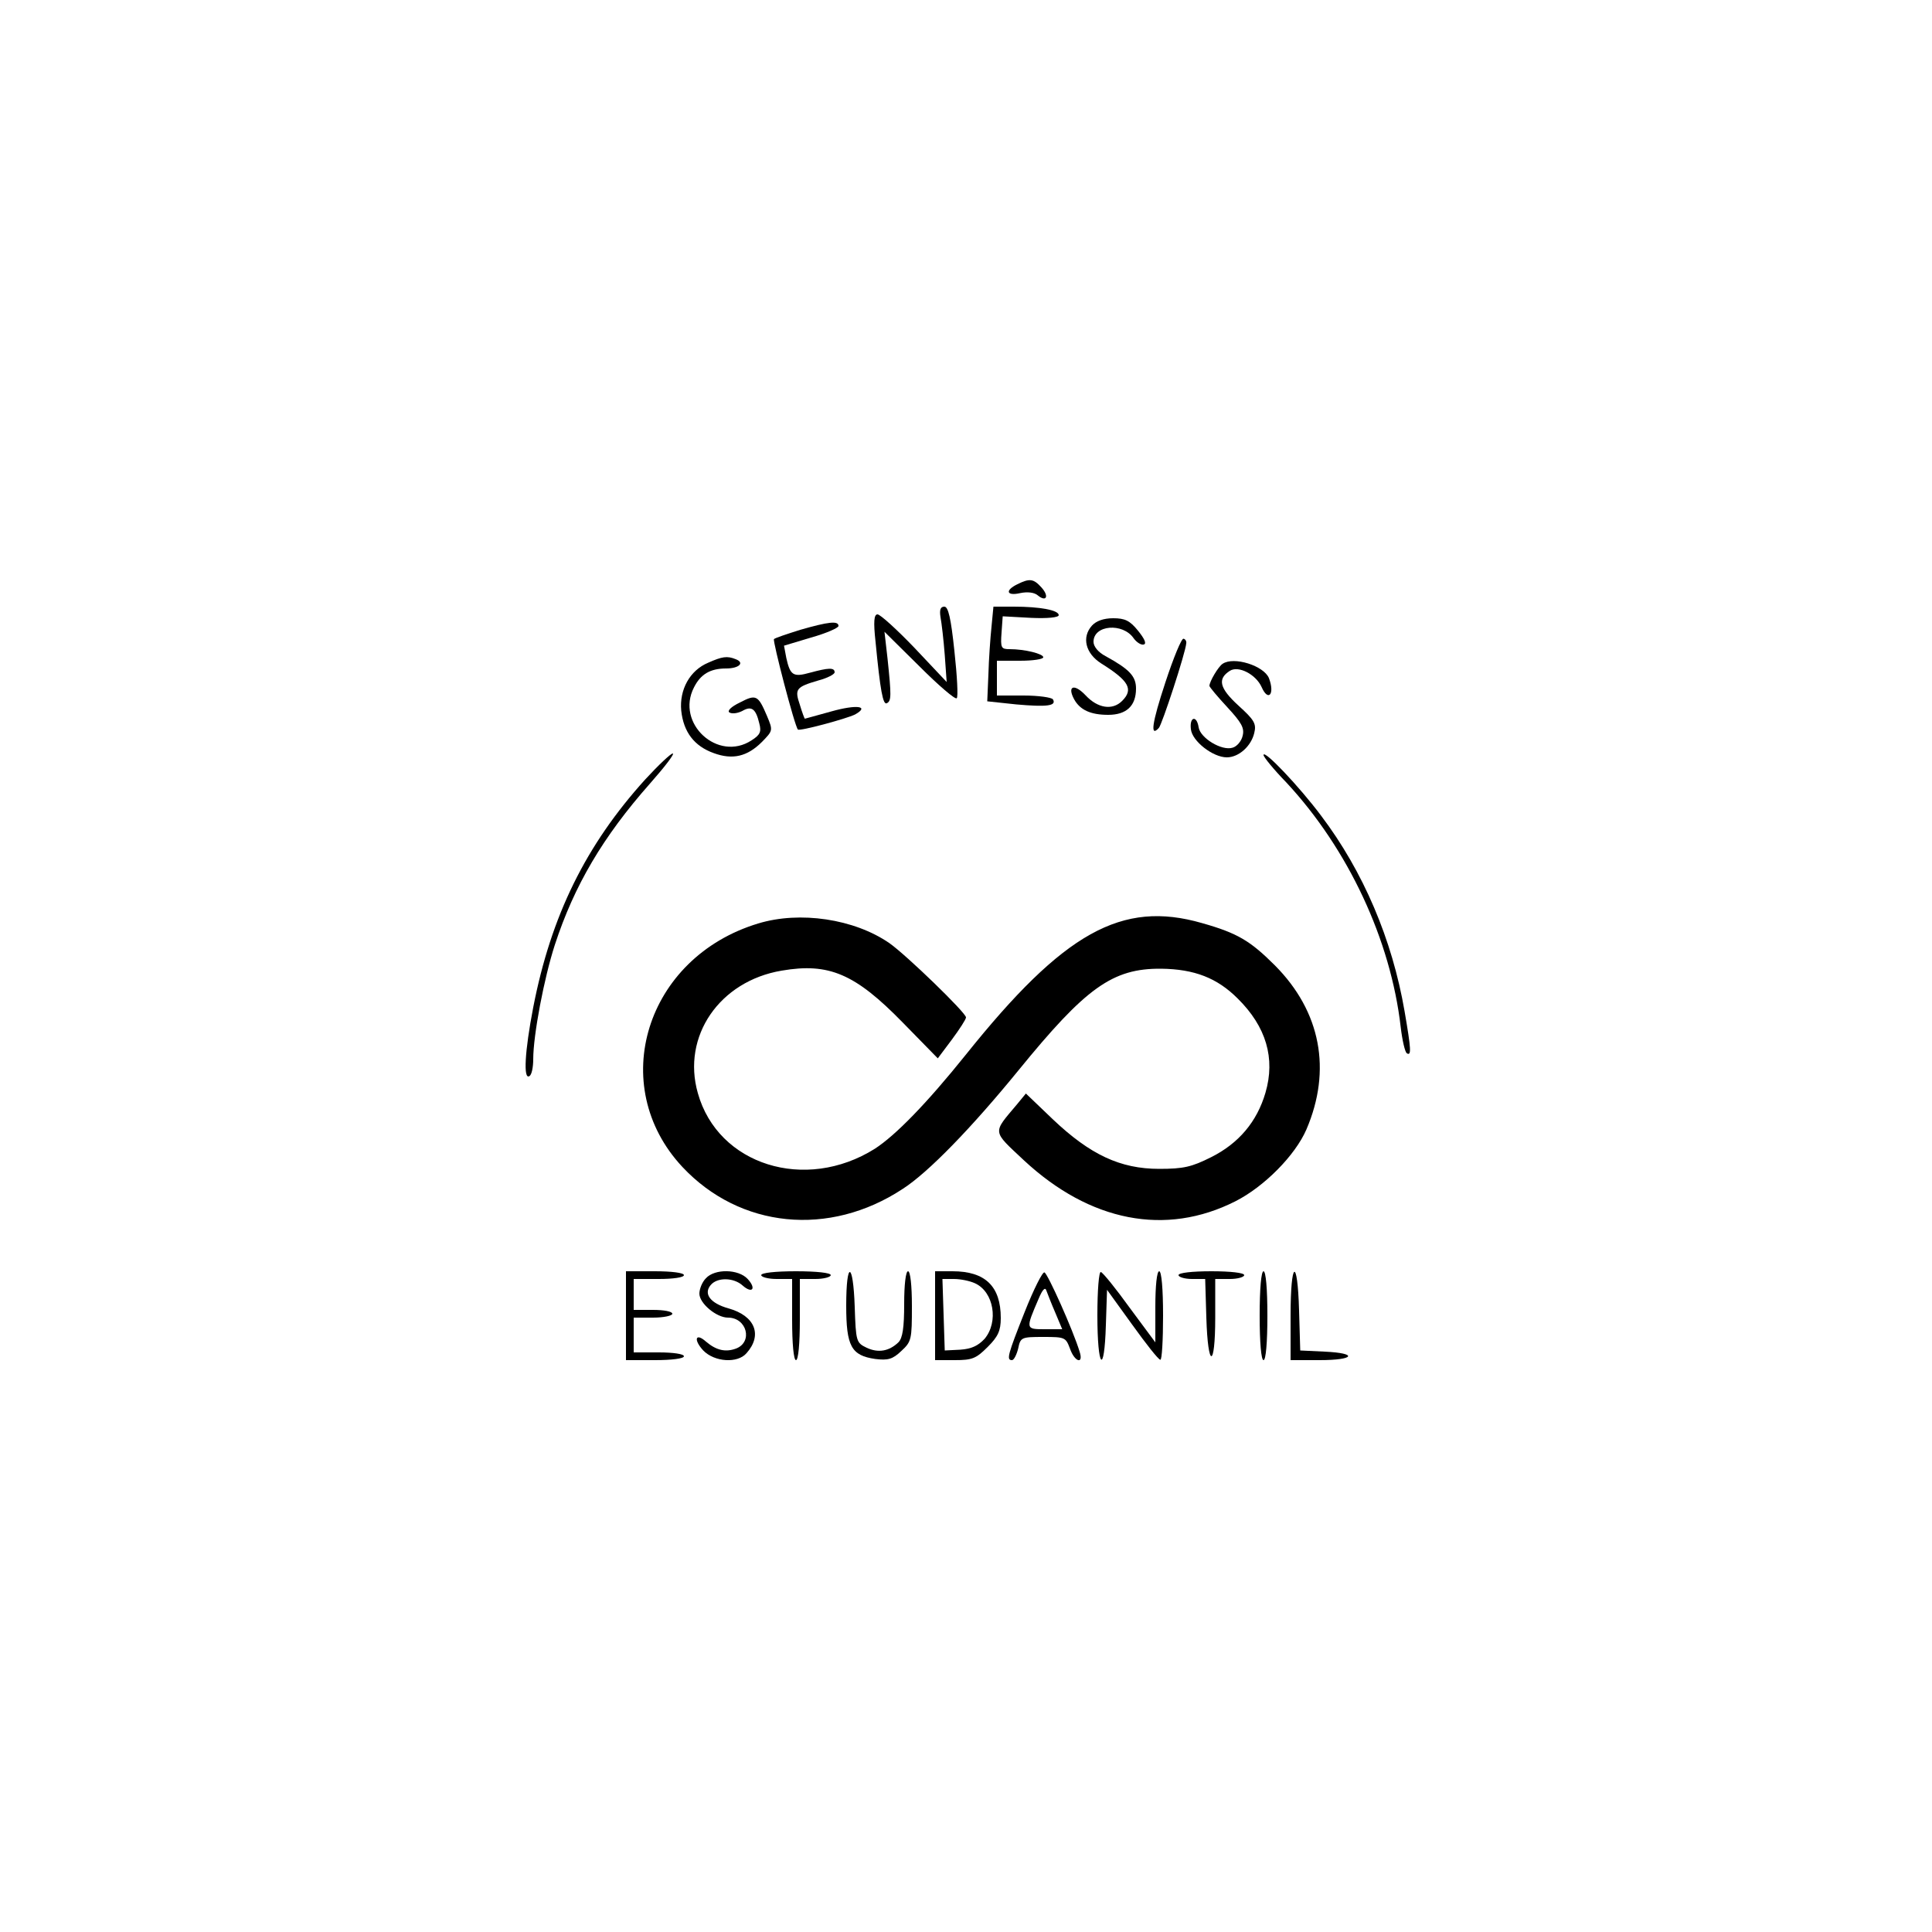
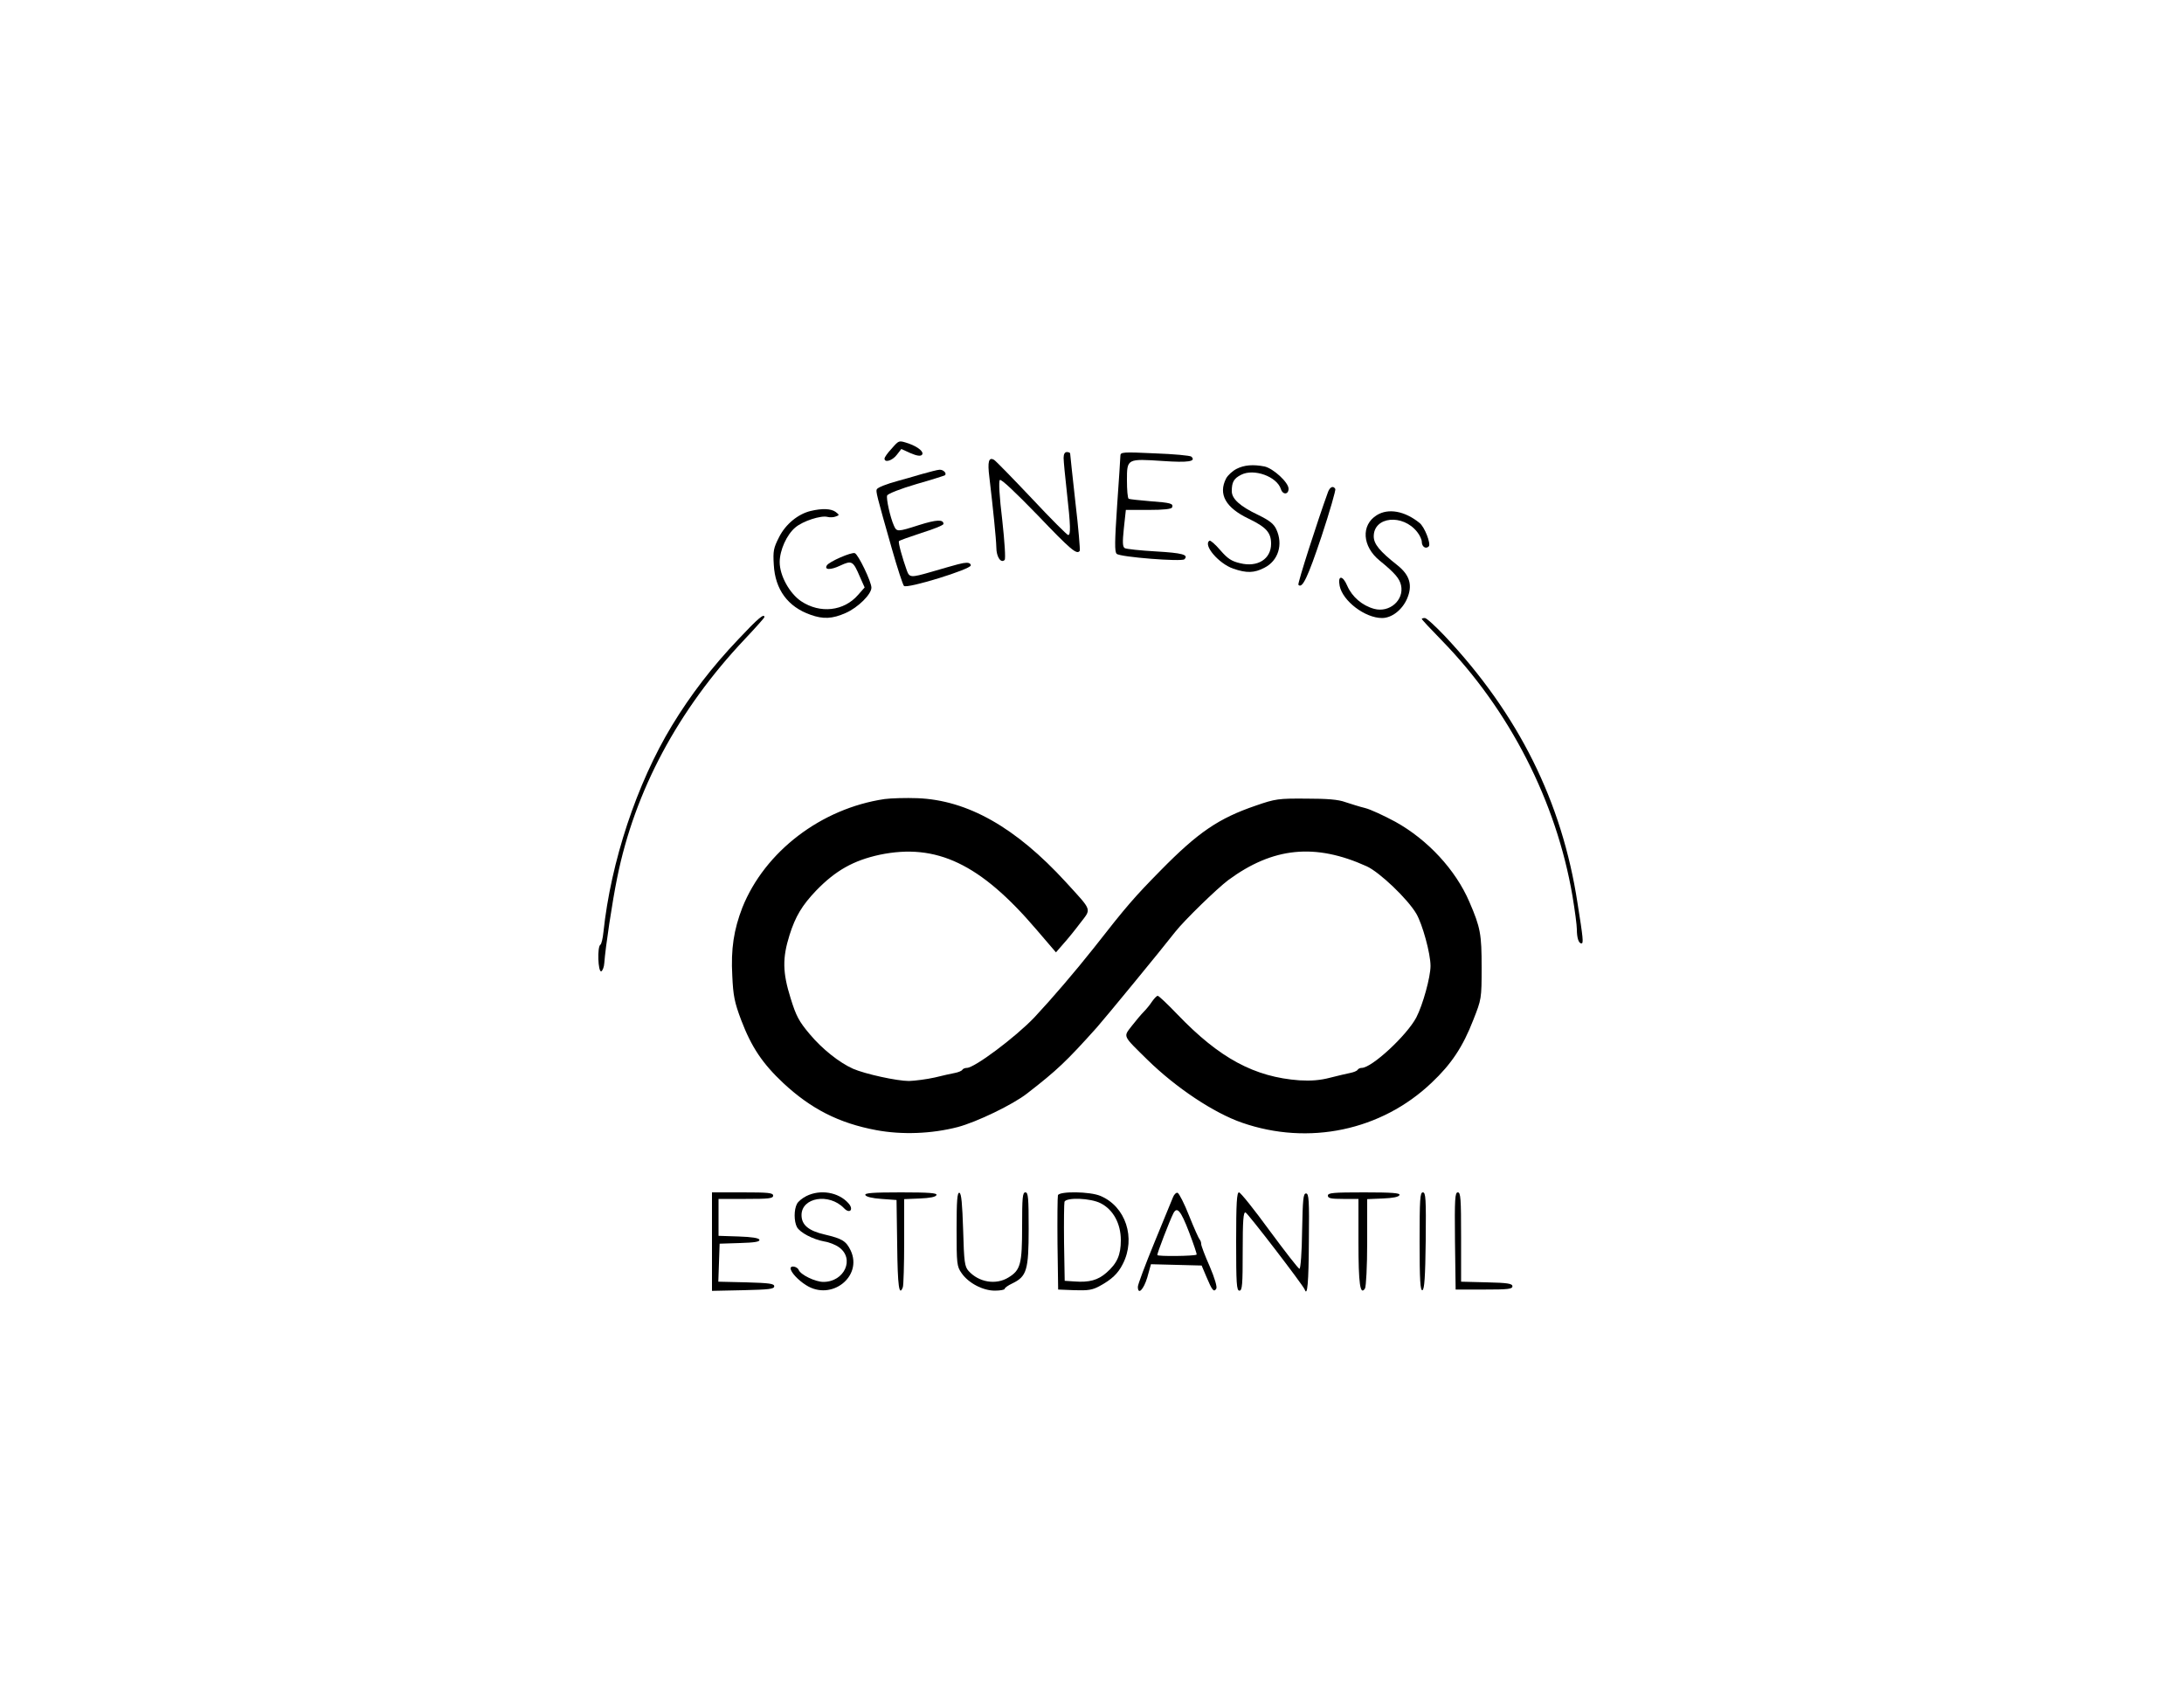
- <svg xmlns="http://www.w3.org/2000/svg" version="1.0" width="500pt" height="500pt" viewBox="0 0 500 500" preserveAspectRatio="xMidYMid meet">
-   <g transform="translate(0,500) scale(0.1,-0.1)" fill="#000000" stroke="none">
-     <path d="M2633 3488 c-33 -16 -28 -31 7 -23 19 4 37 2 46 -6 22 -18 30 -2 9 21 -20 22 -30 24 -62 8z" />
-     <path d="M2434 3403 c3 -16 8 -59 11 -98 l5 -70 -83 88 c-46 48 -89 87 -96 87 -9 0 -11 -18 -5 -72 12 -124 19 -163 29 -158 12 6 12 19 2 115 l-8 70 90 -89 c50 -50 93 -87 97 -83 4 3 1 58 -6 122 -9 86 -16 115 -26 115 -10 0 -13 -8 -10 -27z" />
-     <path d="M2566 3378 c-3 -29 -7 -84 -8 -123 l-3 -70 75 -8 c79 -7 105 -4 95 13 -3 5 -37 10 -76 10 l-69 0 0 45 0 45 60 0 c33 0 60 4 60 9 0 9 -48 21 -87 21 -22 0 -24 3 -21 43 l3 42 73 -4 c43 -2 72 1 72 7 0 13 -49 22 -116 22 l-53 0 -5 -52z" />
-     <path d="M2826 3381 c-27 -30 -17 -72 24 -98 72 -45 84 -67 54 -97 -25 -25 -63 -19 -94 14 -30 32 -49 25 -30 -10 15 -27 42 -40 88 -40 47 0 72 23 72 68 0 32 -17 50 -79 84 -19 10 -31 25 -31 37 0 44 76 50 104 9 8 -11 20 -18 26 -16 8 2 2 15 -15 36 -21 26 -34 32 -64 32 -25 0 -44 -7 -55 -19z" />
-     <path d="M2071 3370 c-35 -11 -65 -21 -68 -24 -4 -4 54 -227 62 -234 4 -5 126 28 148 39 39 22 3 26 -61 8 -37 -10 -68 -19 -69 -19 -1 0 -7 16 -13 36 -14 41 -10 46 48 63 23 6 42 16 42 21 0 13 -16 12 -64 -1 -43 -12 -51 -7 -61 38 l-6 32 70 21 c39 11 71 25 71 30 0 14 -26 11 -99 -10z" />
-     <path d="M3016 3234 c-35 -106 -40 -143 -17 -118 8 8 69 194 71 219 1 5 -2 11 -7 12 -5 2 -26 -49 -47 -113z" />
-     <path d="M1833 3285 c-48 -20 -75 -70 -70 -124 6 -56 34 -92 84 -110 49 -18 87 -9 125 29 28 29 29 29 13 67 -23 54 -28 57 -70 35 -23 -11 -34 -22 -27 -26 7 -4 21 -2 33 4 24 14 35 6 44 -32 6 -22 2 -30 -20 -44 -87 -57 -197 44 -149 137 17 34 42 49 83 49 34 0 49 15 25 24 -22 9 -35 7 -71 -9z" />
-     <path d="M3164 3282 c-11 -7 -34 -46 -34 -57 0 -3 21 -28 46 -55 37 -40 45 -54 40 -74 -3 -14 -15 -28 -26 -31 -28 -9 -84 25 -88 53 -5 32 -24 27 -20 -5 3 -31 57 -73 93 -73 31 0 63 29 71 63 6 24 0 34 -41 71 -49 45 -55 69 -22 90 22 14 67 -9 82 -42 17 -39 35 -19 19 23 -13 32 -91 57 -120 37z" />
-     <path d="M1670 2983 c-154 -170 -244 -353 -290 -590 -22 -114 -26 -188 -10 -178 6 3 10 23 10 44 0 62 28 210 56 296 50 153 124 279 246 417 38 43 65 78 59 78 -5 0 -37 -30 -71 -67z" />
-     <path d="M3270 3046 c0 -5 26 -37 59 -71 160 -172 270 -407 296 -633 4 -34 11 -65 16 -68 12 -7 11 10 -6 109 -32 186 -107 362 -216 506 -56 75 -149 173 -149 157z" />
-     <path d="M1962 2610 c-291 -88 -393 -419 -196 -630 149 -159 380 -182 570 -57 67 43 179 159 299 306 175 215 244 265 370 264 86 -1 145 -24 198 -77 74 -73 98 -155 72 -244 -22 -75 -69 -131 -141 -167 -50 -25 -71 -30 -134 -30 -101 0 -179 37 -275 128 l-70 67 -23 -28 c-64 -76 -65 -67 18 -145 171 -159 367 -197 547 -106 75 38 155 119 184 186 66 154 37 305 -81 424 -64 64 -97 84 -189 110 -208 60 -358 -24 -611 -340 -102 -127 -182 -209 -236 -244 -180 -113 -406 -42 -458 144 -42 147 56 290 217 317 122 21 190 -8 313 -134 l91 -93 36 48 c20 27 37 53 37 58 0 12 -154 161 -198 192 -91 63 -232 84 -340 51z" />
-     <path d="M1620 1595 l0 -115 75 0 c43 0 75 4 75 10 0 6 -28 10 -65 10 l-65 0 0 45 0 45 50 0 c28 0 50 5 50 10 0 6 -22 10 -50 10 l-50 0 0 40 0 40 65 0 c37 0 65 4 65 10 0 6 -32 10 -75 10 l-75 0 0 -115z" />
-     <path d="M1827 1692 c-10 -10 -17 -28 -17 -40 0 -25 44 -62 74 -62 49 0 65 -63 21 -80 -27 -10 -51 -5 -78 18 -27 24 -33 5 -7 -23 29 -30 89 -34 112 -7 42 47 22 97 -47 116 -46 13 -65 37 -46 60 17 21 60 20 83 -1 25 -22 36 -8 13 17 -24 26 -85 27 -108 2z" />
-     <path d="M1970 1700 c0 -5 18 -10 40 -10 l40 0 0 -105 c0 -63 4 -105 10 -105 6 0 10 42 10 105 l0 105 40 0 c22 0 40 5 40 10 0 6 -37 10 -90 10 -53 0 -90 -4 -90 -10z" />
-     <path d="M2190 1621 c0 -105 13 -129 75 -138 33 -4 45 -1 68 21 26 24 27 30 27 116 0 53 -4 90 -10 90 -6 0 -10 -35 -10 -84 0 -62 -4 -89 -15 -100 -24 -23 -52 -28 -82 -14 -27 13 -28 16 -31 106 -4 118 -22 121 -22 3z" />
-     <path d="M2420 1595 l0 -115 51 0 c45 0 55 4 85 34 27 27 34 42 34 75 0 82 -40 121 -125 121 l-45 0 0 -115z m103 84 c49 -22 62 -100 25 -144 -17 -18 -34 -26 -63 -28 l-40 -2 -3 93 -3 92 30 0 c17 0 41 -5 54 -11z" />
-     <path d="M2652 1605 c-44 -111 -48 -125 -33 -125 5 0 12 14 16 30 6 29 8 30 65 30 56 0 58 -1 69 -30 12 -35 36 -42 25 -8 -17 56 -83 203 -91 205 -5 2 -28 -44 -51 -102z m79 -2 l18 -43 -45 0 c-50 0 -50 0 -16 79 10 24 17 31 20 21 3 -8 13 -34 23 -57z" />
-     <path d="M2840 1596 c0 -138 18 -158 22 -25 l3 91 65 -90 c36 -50 68 -91 73 -91 4 -1 7 51 7 114 0 70 -4 115 -10 115 -6 0 -10 -37 -10 -92 l0 -92 -66 89 c-36 50 -70 92 -75 93 -5 2 -9 -47 -9 -112z" />
-     <path d="M3050 1700 c0 -5 16 -10 35 -10 l34 0 3 -100 c4 -133 23 -133 23 0 l0 100 38 0 c20 0 37 5 37 10 0 6 -35 10 -85 10 -50 0 -85 -4 -85 -10z" />
-     <path d="M3260 1595 c0 -70 4 -115 10 -115 6 0 10 45 10 115 0 70 -4 115 -10 115 -6 0 -10 -45 -10 -115z" />
-     <path d="M3340 1595 l0 -115 75 0 c91 0 101 18 13 22 l-63 3 -3 103 c-4 141 -22 131 -22 -13z" />
+ <svg xmlns="http://www.w3.org/2000/svg" version="1.0" width="1000pt" height="781pt" viewBox="0 0 1000 781" preserveAspectRatio="xMidYMid meet">
+   <g transform="translate(0,781) scale(0.1,-0.1)" fill="#000000" stroke="none">
+     <path d="M4082 5755 c-18 -19 -32 -39 -32 -45 0 -20 35 -10 56 17 l21 27 42 -19 c28 -12 45 -15 52 -8 12 12 -15 36 -60 52 -46 15 -44 16 -79 -24z" />
+     <path d="M4870 5713 c0 -16 7 -86 15 -158 17 -151 18 -195 6 -195 -5 0 -80 75 -167 168 -87 92 -164 171 -172 176 -25 15 -31 -8 -22 -79 17 -143 31 -281 32 -322 0 -43 21 -74 38 -57 5 5 0 83 -11 183 -13 107 -17 177 -11 183 6 6 72 -57 173 -161 152 -159 180 -183 193 -163 2 4 -6 104 -20 222 -13 118 -24 218 -24 223 0 4 -7 7 -15 7 -10 0 -15 -10 -15 -27z" />
+     <path d="M5130 5723 c0 -10 -7 -112 -15 -228 -11 -165 -12 -212 -2 -221 15 -15 298 -37 310 -25 21 21 -10 29 -131 36 -71 4 -135 11 -142 15 -10 6 -11 26 -4 92 l9 83 104 0 c70 0 106 4 108 12 6 17 -5 21 -102 28 -49 4 -93 9 -97 11 -5 3 -8 41 -8 85 0 99 0 99 165 88 116 -8 153 -2 130 20 -6 5 -81 12 -167 15 -148 7 -158 6 -158 -11z" />
+     <path d="M5662 5663 c-18 -9 -40 -29 -48 -44 -37 -72 -2 -134 103 -184 81 -39 103 -64 103 -115 0 -70 -62 -109 -142 -89 -39 9 -57 21 -90 59 -23 27 -46 47 -50 44 -31 -19 42 -105 109 -128 61 -21 96 -20 142 4 64 32 87 107 55 176 -12 26 -32 41 -83 66 -84 40 -121 74 -121 109 0 41 9 58 43 75 58 30 164 -8 182 -66 9 -27 35 -25 35 2 0 29 -70 93 -110 102 -52 10 -93 7 -128 -11z" />
+     <path d="M4220 5639 c-36 -11 -83 -24 -105 -30 -59 -16 -95 -31 -100 -39 -6 -9 -1 -28 69 -274 25 -88 50 -164 55 -169 14 -14 306 76 306 94 0 8 -9 13 -20 12 -20 -1 -31 -4 -162 -42 -93 -27 -99 -26 -111 7 -20 56 -40 127 -36 134 2 3 49 20 104 38 55 17 100 35 100 41 0 21 -32 20 -111 -5 -100 -32 -103 -32 -116 -3 -17 38 -36 124 -31 138 3 8 61 31 133 52 70 20 130 39 132 41 9 9 -8 26 -25 25 -9 0 -46 -10 -82 -20z" />
+     <path d="M6081 5558 c-47 -129 -141 -421 -136 -426 18 -19 43 34 106 222 38 115 66 213 63 217 -9 16 -24 10 -33 -13z" />
+     <path d="M3711 5470 c-57 -14 -114 -60 -144 -120 -25 -49 -28 -63 -24 -126 6 -114 65 -193 168 -229 58 -21 100 -19 161 8 57 25 118 86 118 116 0 27 -60 152 -76 158 -15 6 -118 -39 -128 -56 -13 -21 17 -22 61 -1 54 25 59 22 91 -53 l21 -47 -30 -34 c-65 -75 -174 -87 -261 -29 -53 36 -98 117 -98 179 0 54 32 126 72 159 34 29 117 56 147 48 11 -3 29 -2 38 2 17 6 17 7 -1 21 -21 15 -61 17 -115 4z" />
+     <path d="M6304 5451 c-73 -45 -67 -143 13 -208 70 -57 91 -82 98 -113 15 -68 -53 -127 -123 -108 -55 15 -101 55 -123 105 -21 50 -45 50 -35 0 14 -69 116 -147 194 -147 44 0 91 36 114 87 27 62 14 109 -44 155 -81 64 -108 97 -108 132 0 91 133 104 199 20 12 -15 21 -35 21 -45 0 -22 18 -35 32 -21 11 11 -19 90 -43 108 -67 54 -142 68 -195 35z" />
+     <path d="M3381 4883 c-120 -126 -219 -255 -304 -395 -162 -267 -280 -625 -314 -946 -3 -29 -9 -55 -14 -58 -15 -9 -11 -126 4 -122 6 3 13 20 14 39 5 70 36 278 59 390 80 397 279 769 583 1091 50 53 91 99 91 102 0 19 -29 -5 -119 -101z" />
+     <path d="M6510 4976 c0 -3 41 -47 91 -98 311 -319 525 -738 599 -1171 11 -66 20 -134 20 -152 0 -39 8 -65 21 -65 10 0 8 22 -18 185 -71 464 -270 864 -609 1224 -42 44 -82 81 -90 81 -8 0 -14 -2 -14 -4z" />
+     <path d="M4050 4151 c-290 -43 -548 -240 -651 -497 -39 -101 -53 -189 -46 -313 4 -90 10 -121 41 -203 47 -123 97 -198 193 -288 127 -118 254 -183 425 -215 118 -22 253 -17 373 14 87 23 253 103 318 154 138 107 180 147 319 302 38 43 293 353 360 439 41 52 190 197 242 236 205 151 398 170 634 63 59 -27 187 -149 227 -217 28 -48 65 -182 65 -239 0 -51 -35 -178 -65 -236 -44 -83 -204 -231 -250 -231 -8 0 -16 -4 -19 -9 -3 -5 -18 -11 -33 -14 -16 -3 -57 -13 -93 -22 -46 -12 -87 -15 -140 -12 -206 15 -366 101 -558 301 -45 47 -86 86 -91 86 -5 0 -16 -12 -26 -26 -9 -14 -26 -35 -38 -47 -12 -12 -37 -42 -55 -65 -39 -51 -44 -41 73 -156 130 -127 302 -242 432 -287 305 -106 638 -36 868 183 90 85 143 164 191 288 37 94 38 96 38 240 0 152 -5 182 -56 300 -63 147 -191 285 -339 367 -52 28 -114 57 -139 63 -25 6 -65 19 -90 27 -32 12 -83 16 -180 16 -126 1 -141 -1 -230 -32 -170 -58 -264 -122 -435 -296 -121 -123 -156 -163 -306 -355 -88 -111 -190 -230 -273 -319 -87 -91 -274 -231 -309 -231 -9 0 -18 -4 -21 -9 -3 -5 -18 -11 -33 -14 -16 -3 -57 -12 -93 -21 -36 -8 -89 -15 -118 -16 -55 0 -201 32 -256 56 -63 28 -142 91 -198 158 -50 59 -63 84 -88 165 -37 118 -38 184 -5 289 27 86 58 137 122 204 89 92 171 138 291 164 260 54 461 -42 717 -342 l90 -105 33 38 c19 21 54 64 78 96 52 68 57 53 -66 188 -230 251 -450 375 -679 384 -53 2 -121 0 -151 -4z" />
+     <path d="M3260 2125 l0 -226 143 3 c118 3 142 5 142 18 0 12 -22 15 -128 18 l-128 3 3 87 3 87 93 3 c68 2 92 6 89 15 -2 8 -35 13 -95 15 l-92 3 0 84 0 85 125 0 c104 0 125 2 125 15 0 13 -22 15 -140 15 l-140 0 0 -225z" />
+     <path d="M3692 2333 c-18 -9 -38 -25 -43 -36 -14 -26 -14 -79 0 -106 14 -25 72 -56 126 -66 21 -3 51 -15 66 -26 74 -52 26 -159 -71 -159 -37 0 -105 33 -113 55 -6 15 -37 22 -37 7 0 -17 34 -54 71 -77 116 -74 260 40 204 159 -21 43 -38 54 -119 73 -74 17 -106 44 -106 89 0 81 126 102 194 32 27 -29 47 -6 20 23 -45 50 -128 64 -192 32z" />
+     <path d="M3962 2338 c3 -8 31 -15 74 -18 l69 -5 3 -207 c2 -189 9 -237 26 -192 3 9 6 103 6 209 l0 194 72 3 c46 2 73 7 76 16 3 9 -34 12 -163 12 -129 0 -166 -3 -163 -12z" />
+     <path d="M4380 2182 c0 -159 1 -171 23 -202 31 -45 97 -80 152 -80 25 0 45 4 45 8 0 5 16 16 35 25 66 32 75 60 75 250 0 142 -2 167 -15 167 -13 0 -15 -24 -15 -155 0 -174 -7 -201 -63 -235 -57 -35 -135 -22 -182 30 -18 20 -21 40 -25 188 -4 120 -8 167 -17 170 -10 3 -13 -35 -13 -166z" />
+     <path d="M4844 2337 c-2 -7 -3 -107 -2 -222 l3 -210 75 -3 c62 -2 82 1 115 19 55 30 84 57 106 101 61 119 13 264 -103 312 -47 20 -186 22 -194 3z m196 -37 c57 -29 92 -93 92 -169 0 -68 -17 -106 -66 -149 -39 -34 -78 -45 -146 -40 l-45 3 -3 175 c-1 96 0 180 2 187 9 21 120 17 166 -7z" />
+     <path d="M5371 2328 c-5 -13 -44 -106 -85 -207 -42 -102 -76 -193 -76 -203 0 -40 26 -14 43 42 l17 61 116 -3 116 -3 22 -52 c26 -62 34 -72 45 -54 5 7 -7 48 -30 102 -22 49 -39 95 -39 102 0 8 -3 17 -7 21 -4 4 -26 53 -48 108 -22 56 -46 103 -53 106 -6 2 -16 -7 -21 -20z m73 -159 c21 -55 37 -102 35 -104 -8 -7 -179 -9 -180 -2 -1 8 56 156 73 190 17 34 34 15 72 -84z" />
+     <path d="M5660 2125 c0 -193 2 -225 15 -225 13 0 15 27 15 181 0 140 3 180 13 177 11 -4 262 -331 271 -353 12 -34 18 29 19 222 2 188 0 218 -13 218 -13 0 -15 -27 -18 -172 -1 -96 -7 -173 -12 -173 -5 0 -66 79 -137 175 -70 96 -133 175 -140 175 -10 0 -13 -49 -13 -225z" />
+     <path d="M6080 2335 c0 -12 14 -15 70 -15 l70 0 0 -197 c0 -194 8 -247 30 -213 5 9 10 100 10 212 l0 197 72 3 c46 2 73 7 76 16 3 9 -34 12 -162 12 -141 0 -166 -2 -166 -15z" />
+     <path d="M6500 2124 c0 -176 3 -225 13 -222 9 4 13 60 15 226 2 193 0 222 -13 222 -13 0 -15 -30 -15 -226z" />
+     <path d="M6662 2128 l3 -223 130 0 c109 0 130 2 130 15 0 12 -21 16 -117 18 l-118 3 0 204 c0 177 -2 205 -15 205 -13 0 -15 -29 -13 -222z" />
  </g>
</svg>
